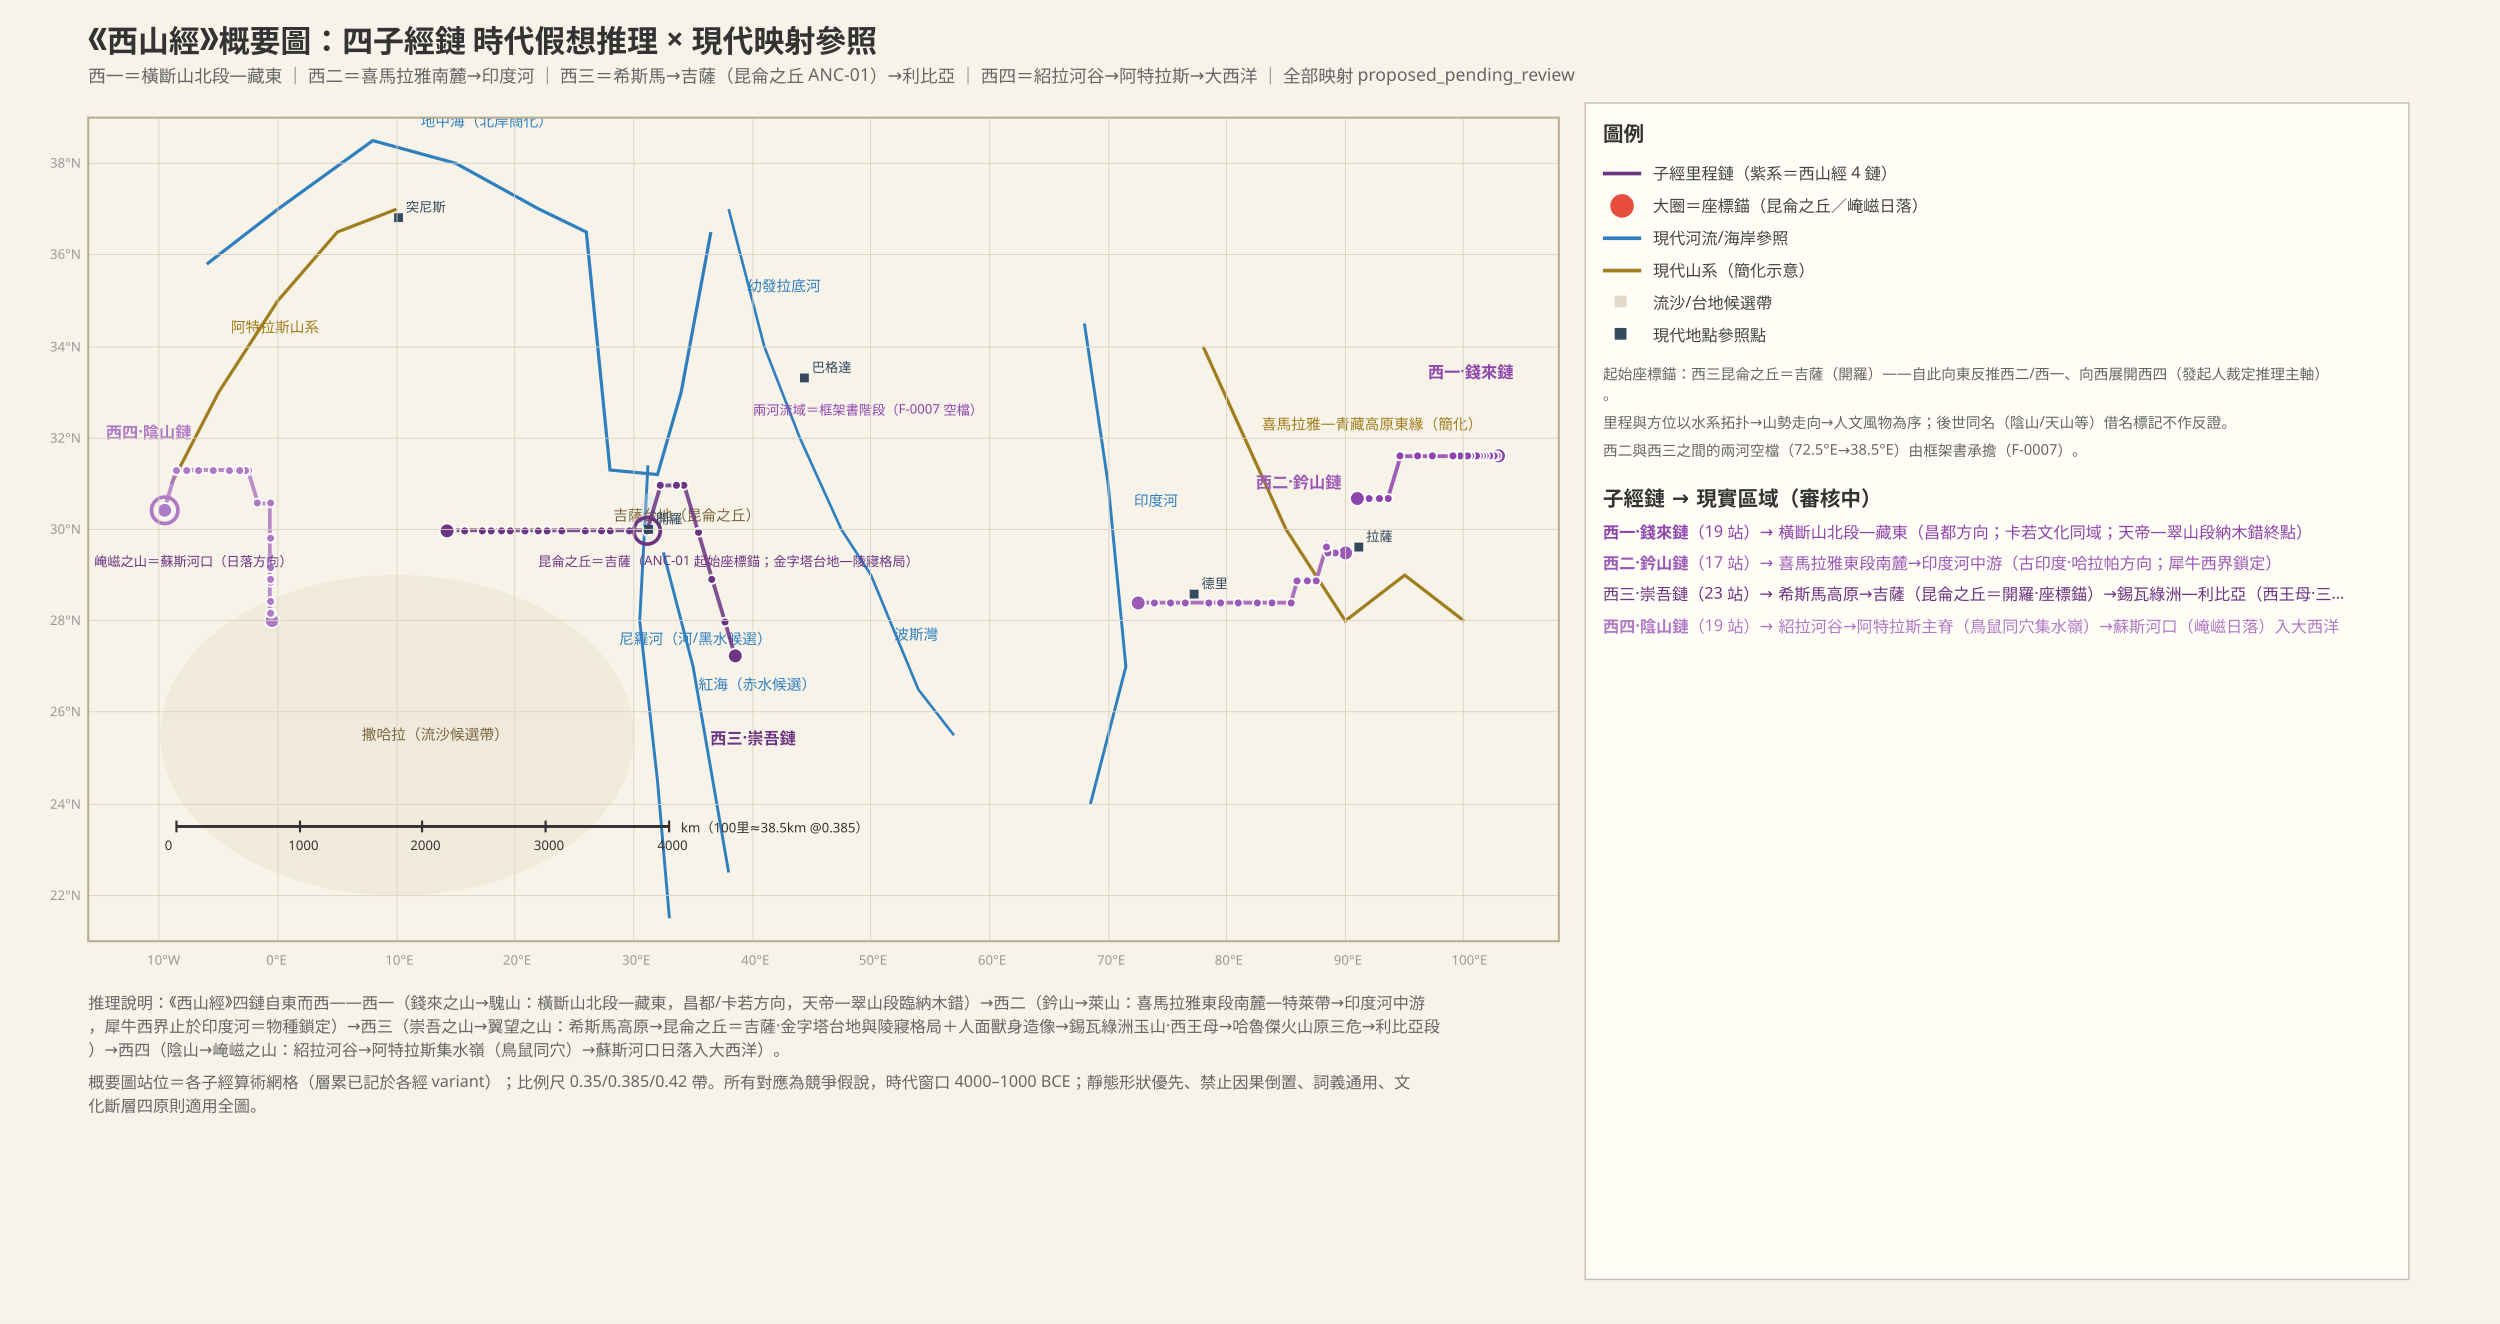
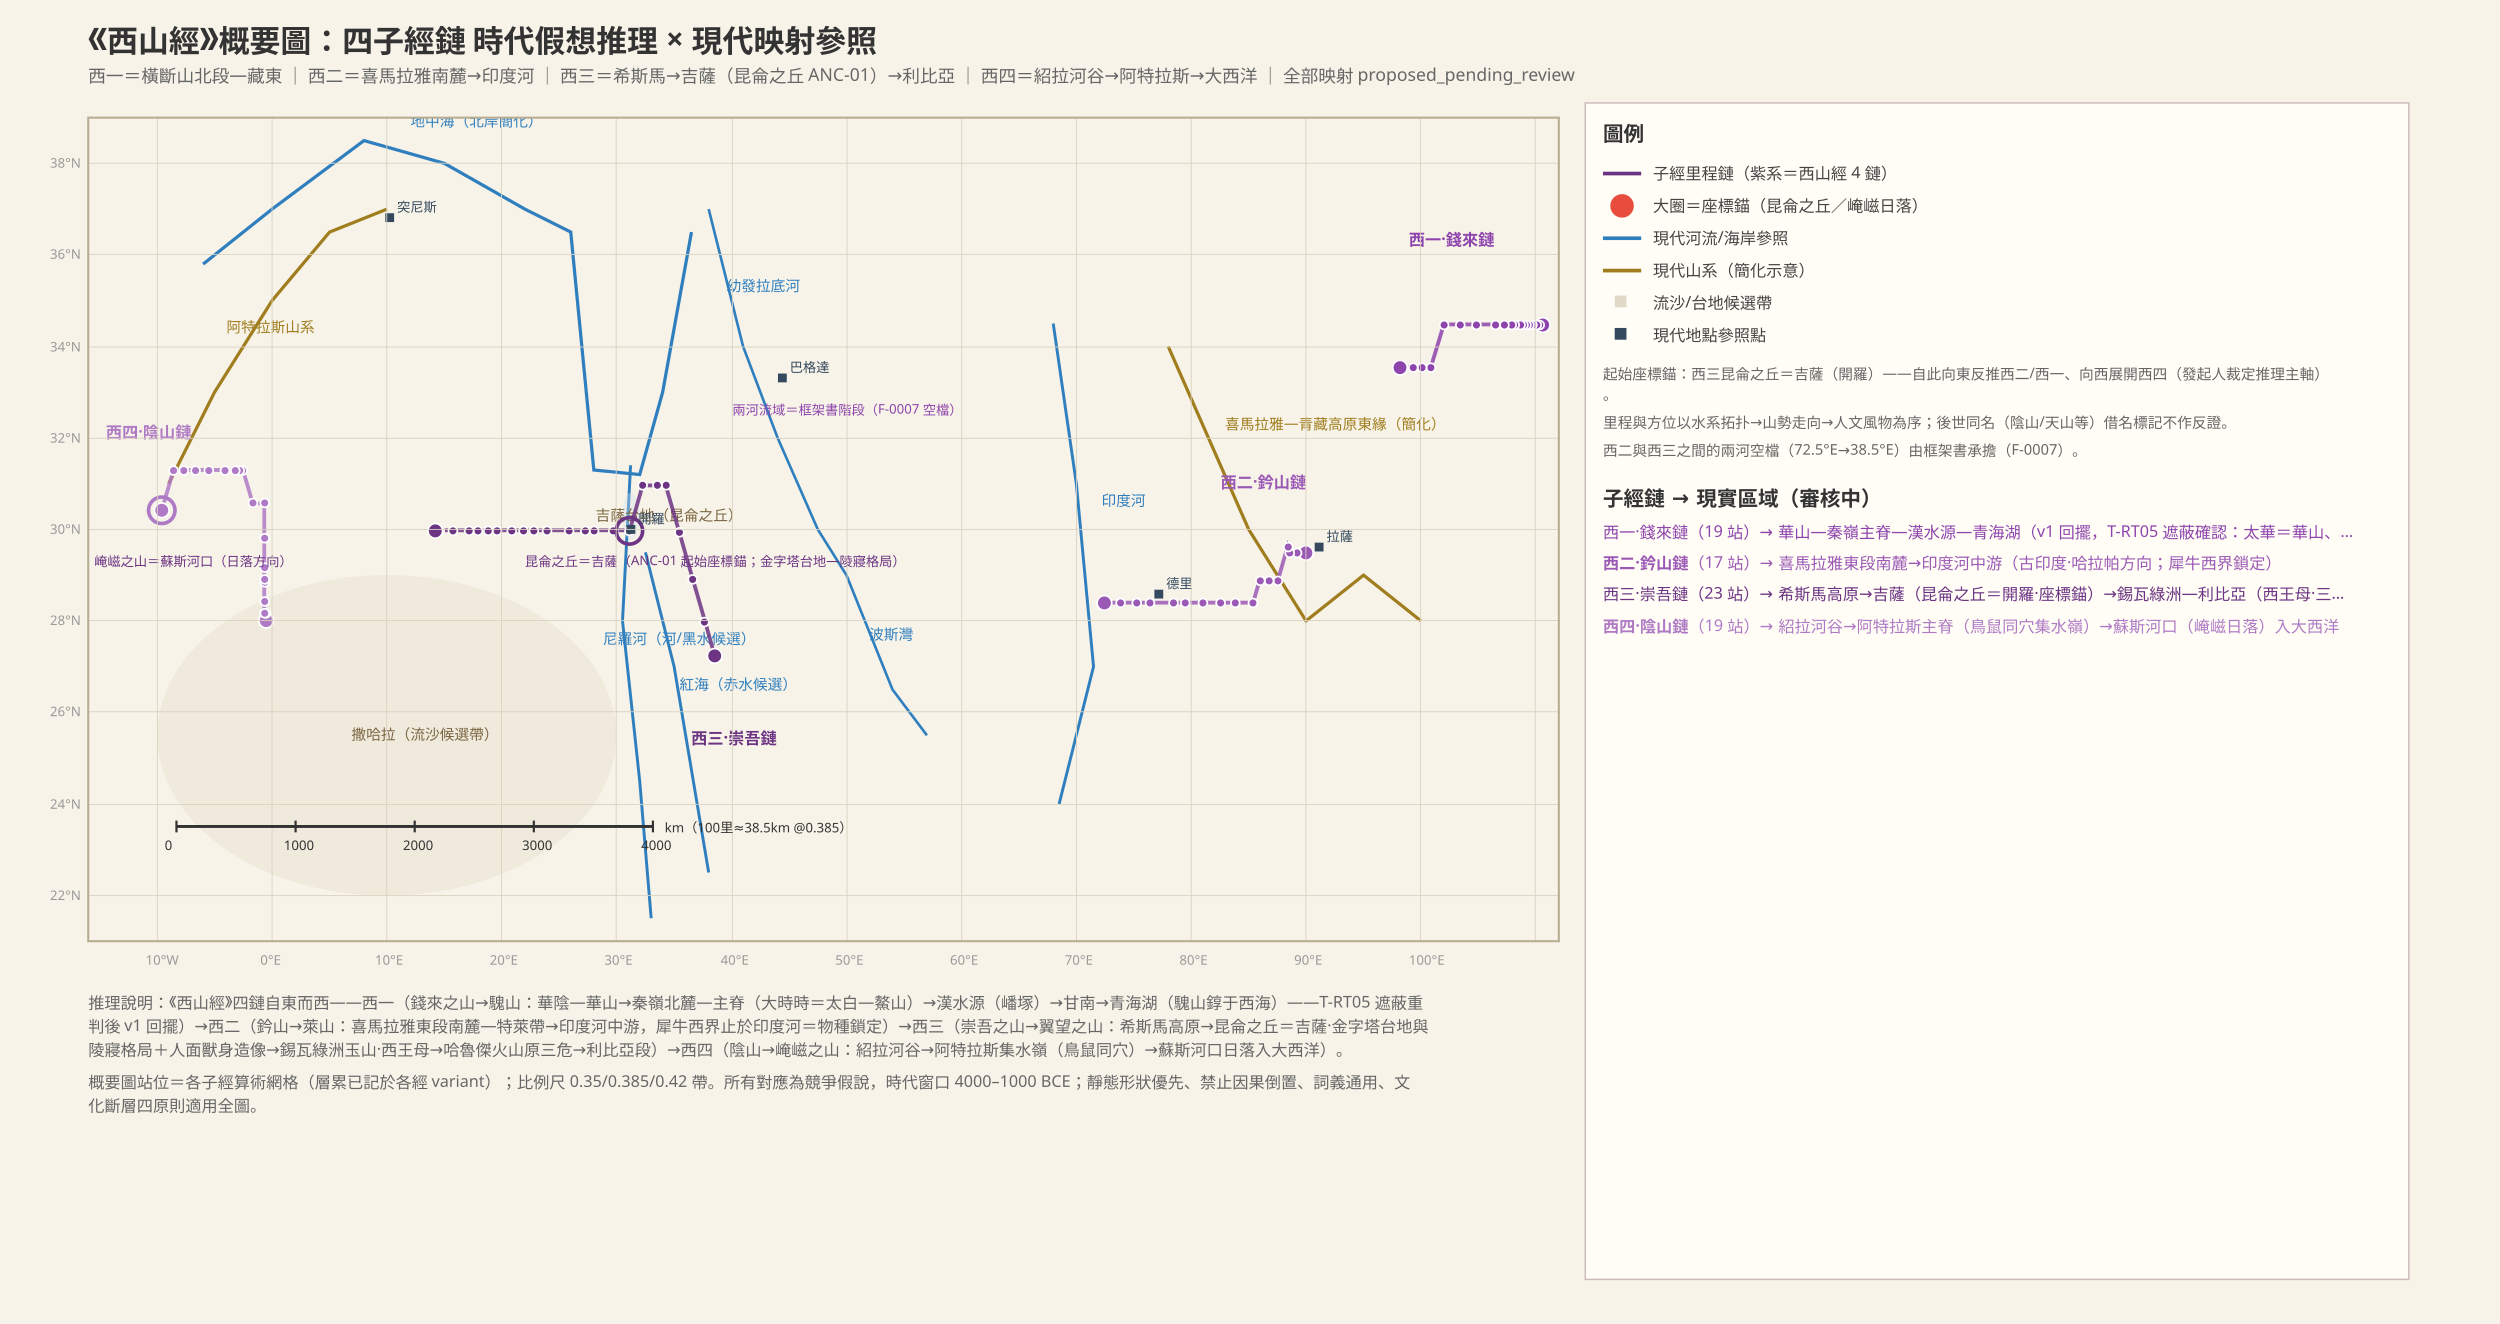
<svg xmlns="http://www.w3.org/2000/svg" width="1700" height="900" font-family="PingFang SC, Hiragino Sans GB, Microsoft YaHei, sans-serif">
  <rect width="1700" height="900" fill="#f7f3e8" />
  <clipPath id="mapclip">
    <rect x="60" y="80" width="1000" height="560" />
  </clipPath>
  <defs>
    <clipPath id="mapclip">
      <rect x="60" y="80" width="1000" height="560" />
    </clipPath>
    <pattern id="sand" width="8" height="8" patternUnits="userSpaceOnUse">
      <rect width="8" height="8" fill="#efe3c0" />
      <circle cx="2" cy="2" r="0.8" fill="#d6b96a" />
      <circle cx="6" cy="6" r="0.8" fill="#d6b96a" />
    </pattern>
  </defs>
  <text x="60" y="34" font-size="21" font-weight="bold" fill="#333">《西山經》概要圖：四子經鏈 時代假想推理 × 現代映射參照</text>
  <text x="60" y="56" font-size="12" fill="#666">西一＝橫斷山北段—藏東 ｜ 西二＝喜馬拉雅南麓→印度河 ｜ 西三＝希斯馬→吉薩（昆侖之丘 ANC-01）→利比亞 ｜ 西四＝紹拉河谷→阿特拉斯→大西洋 ｜ 全部映射 proposed_pending_review</text>
  <g clip-path="url(#mapclip)">
-     <polyline points="140.6,179.6 189.0,142.2 253.5,95.6 310.0,111.1 366.5,142.2 398.7,157.8 414.8,319.6 447.1,322.7 463.2,266.7 483.4,157.8" fill="none" stroke="#2f7fbf" stroke-width="2.2" />
-     <text x="286" y="86" font-size="10" fill="#2f7fbf">地中海（北岸簡化）</text>
-     <polyline points="451.1,375.6 471.3,453.3 495.5,593.3" fill="none" stroke="#2f7fbf" stroke-width="2" />
-     <text x="475" y="469" font-size="10" fill="#2f7fbf">紅海（赤水候選）</text>
-     <polyline points="440.6,316.4 435.0,422.2 447.1,531.1 455.2,624.4" fill="none" stroke="#2f7fbf" stroke-width="2" />
-     <text x="421" y="438" font-size="10" fill="#2f7fbf">尼羅河（河/黑水候選）</text>
-     <polyline points="495.5,142.2 519.7,235.6 543.9,297.8 572.1,360.0" fill="none" stroke="#2f7fbf" stroke-width="1.8" />
-     <text x="508" y="198" font-size="10" fill="#2f7fbf">幼發拉底河</text>
-     <polyline points="572.1,360.0 592.3,391.1 624.5,468.9 648.7,500.0" fill="none" stroke="#2f7fbf" stroke-width="1.8" />
-     <text x="608" y="435" font-size="10" fill="#2f7fbf">波斯灣</text>
-     <polyline points="737.4,220.0 753.5,328.9 765.6,453.3 741.5,546.7" fill="none" stroke="#2f7fbf" stroke-width="2" />
-     <text x="771" y="344" font-size="10" fill="#2f7fbf">印度河</text>
-     <polyline points="818.1,235.6 874.5,360.0 914.8,422.2 955.2,391.1 995.5,422.2" fill="none" stroke="#a07d1e" stroke-width="2.2" />
-     <text x="858" y="292" font-size="10" fill="#a07d1e">喜馬拉雅—青藏高原東緣（簡化）</text>
-     <polyline points="116.5,328.9 148.7,266.7 189.0,204.4 229.4,157.8 269.7,142.2" fill="none" stroke="#a07d1e" stroke-width="2.2" />
-     <text x="157" y="226" font-size="10" fill="#a07d1e">阿特拉斯山系</text>
-     <ellipse cx="270" cy="500" rx="161" ry="109" fill="#e2d9c8" opacity="0.35" />
-     <text x="246" y="503" font-size="10" fill="#7a6540">撒哈拉（流沙候選帶）</text>
-     <ellipse cx="441" cy="351" rx="6" ry="16" fill="#cfe0e8" opacity="0.35" />
-     <text x="417" y="354" font-size="10" fill="#7a6540">吉薩台地（昆侖之丘）</text>
-     <polyline points="1019.1,310.2 1017.6,310.2 1015.6,310.2 1013.1,310.2 1010.4,310.2 1008.5,310.2 1006.1,310.2 1004.4,310.2 1000.5,310.2 998.2,310.2 993.3,310.2 987.7,310.2 974.4,310.2 963.9,310.2 952.4,310.2 943.6,339.2 937.7,339.2 931.2,339.2 923.0,339.2" fill="none" stroke="#8e44ad" stroke-width="2.6" opacity="0.85" />
-     <circle cx="1019" cy="310" r="5" fill="#8e44ad" stroke="#fff" stroke-width="1.2" />
-     <circle cx="1018" cy="310" r="3" fill="#8e44ad" stroke="#fff" stroke-width="1.2" />
-     <circle cx="1016" cy="310" r="3" fill="#8e44ad" stroke="#fff" stroke-width="1.2" />
-     <circle cx="1013" cy="310" r="3" fill="#8e44ad" stroke="#fff" stroke-width="1.2" />
-     <circle cx="1010" cy="310" r="3" fill="#8e44ad" stroke="#fff" stroke-width="1.2" />
-     <circle cx="1008" cy="310" r="3" fill="#8e44ad" stroke="#fff" stroke-width="1.2" />
-     <circle cx="1006" cy="310" r="3" fill="#8e44ad" stroke="#fff" stroke-width="1.2" />
-     <circle cx="1004" cy="310" r="3" fill="#8e44ad" stroke="#fff" stroke-width="1.2" />
-     <circle cx="1000" cy="310" r="3" fill="#8e44ad" stroke="#fff" stroke-width="1.2" />
-     <circle cx="998" cy="310" r="3" fill="#8e44ad" stroke="#fff" stroke-width="1.2" />
-     <circle cx="993" cy="310" r="3" fill="#8e44ad" stroke="#fff" stroke-width="1.2" />
-     <circle cx="988" cy="310" r="3" fill="#8e44ad" stroke="#fff" stroke-width="1.2" />
-     <circle cx="974" cy="310" r="3" fill="#8e44ad" stroke="#fff" stroke-width="1.2" />
-     <circle cx="964" cy="310" r="3" fill="#8e44ad" stroke="#fff" stroke-width="1.2" />
-     <circle cx="952" cy="310" r="3" fill="#8e44ad" stroke="#fff" stroke-width="1.2" />
-     <circle cx="944" cy="339" r="3" fill="#8e44ad" stroke="#fff" stroke-width="1.2" />
-     <circle cx="938" cy="339" r="3" fill="#8e44ad" stroke="#fff" stroke-width="1.2" />
-     <circle cx="931" cy="339" r="3" fill="#8e44ad" stroke="#fff" stroke-width="1.2" />
-     <circle cx="923" cy="339" r="5" fill="#8e44ad" stroke="#fff" stroke-width="1.2" />
-     <text x="971" y="257" font-size="11" font-weight="bold" fill="#8e44ad">西一·錢來鏈</text>
-     <polyline points="914.8,375.6 908.5,375.6 903.0,375.6 901.9,371.8 895.1,394.5 888.6,394.5 882.3,394.5 877.7,409.8 864.8,409.8 855.2,409.8 842.4,409.8 829.6,409.8 821.6,409.8 805.6,409.8 796.0,409.8 784.8,409.8 773.5,409.8" fill="none" stroke="#9b59b6" stroke-width="2.6" opacity="0.85" />
-     <circle cx="915" cy="376" r="5" fill="#9b59b6" stroke="#fff" stroke-width="1.2" />
-     <circle cx="908" cy="376" r="3" fill="#9b59b6" stroke="#fff" stroke-width="1.2" />
-     <circle cx="903" cy="376" r="3" fill="#9b59b6" stroke="#fff" stroke-width="1.2" />
-     <circle cx="902" cy="372" r="3" fill="#9b59b6" stroke="#fff" stroke-width="1.2" />
-     <circle cx="895" cy="395" r="3" fill="#9b59b6" stroke="#fff" stroke-width="1.2" />
-     <circle cx="889" cy="395" r="3" fill="#9b59b6" stroke="#fff" stroke-width="1.2" />
-     <circle cx="882" cy="395" r="3" fill="#9b59b6" stroke="#fff" stroke-width="1.2" />
-     <circle cx="878" cy="410" r="3" fill="#9b59b6" stroke="#fff" stroke-width="1.2" />
-     <circle cx="865" cy="410" r="3" fill="#9b59b6" stroke="#fff" stroke-width="1.2" />
-     <circle cx="855" cy="410" r="3" fill="#9b59b6" stroke="#fff" stroke-width="1.2" />
-     <circle cx="842" cy="410" r="3" fill="#9b59b6" stroke="#fff" stroke-width="1.2" />
+     <polyline points="138.1,179.6 185.0,142.2 247.5,95.6 302.2,111.1 356.9,142.2 388.1,157.8 403.8,319.6 435.0,322.7 450.6,266.7 470.2,157.8" fill="none" stroke="#2f7fbf" stroke-width="2.2" />
+     <text x="279" y="86" font-size="10" fill="#2f7fbf">地中海（北岸簡化）</text>
+     <polyline points="438.9,375.6 458.4,453.3 481.9,593.3" fill="none" stroke="#2f7fbf" stroke-width="2" />
+     <text x="462" y="469" font-size="10" fill="#2f7fbf">紅海（赤水候選）</text>
+     <polyline points="428.8,316.4 423.3,422.2 435.0,531.1 442.8,624.4" fill="none" stroke="#2f7fbf" stroke-width="2" />
+     <text x="410" y="438" font-size="10" fill="#2f7fbf">尼羅河（河/黑水候選）</text>
+     <polyline points="481.9,142.2 505.3,235.6 528.8,297.8 556.1,360.0" fill="none" stroke="#2f7fbf" stroke-width="1.8" />
+     <text x="494" y="198" font-size="10" fill="#2f7fbf">幼發拉底河</text>
+     <polyline points="556.1,360.0 575.6,391.1 606.9,468.9 630.3,500.0" fill="none" stroke="#2f7fbf" stroke-width="1.8" />
+     <text x="591" y="435" font-size="10" fill="#2f7fbf">波斯灣</text>
+     <polyline points="716.2,220.0 731.9,328.9 743.6,453.3 720.2,546.7" fill="none" stroke="#2f7fbf" stroke-width="2" />
+     <text x="749" y="344" font-size="10" fill="#2f7fbf">印度河</text>
+     <polyline points="794.4,235.6 849.1,360.0 888.1,422.2 927.2,391.1 966.2,422.2" fill="none" stroke="#a07d1e" stroke-width="2.2" />
+     <text x="833" y="292" font-size="10" fill="#a07d1e">喜馬拉雅—青藏高原東緣（簡化）</text>
+     <polyline points="114.7,328.9 145.9,266.7 185.0,204.4 224.1,157.8 263.1,142.2" fill="none" stroke="#a07d1e" stroke-width="2.2" />
+     <text x="154" y="226" font-size="10" fill="#a07d1e">阿特拉斯山系</text>
+     <ellipse cx="263" cy="500" rx="156" ry="109" fill="#e2d9c8" opacity="0.35" />
+     <text x="239" y="503" font-size="10" fill="#7a6540">撒哈拉（流沙候選帶）</text>
+     <ellipse cx="429" cy="351" rx="6" ry="16" fill="#cfe0e8" opacity="0.35" />
+     <text x="405" y="354" font-size="10" fill="#7a6540">吉薩台地（昆侖之丘）</text>
+     <polyline points="1048.5,220.6 1047.0,220.6 1045.1,220.6 1042.4,220.6 1039.8,220.6 1037.9,220.6 1035.5,220.6 1033.8,220.6 1029.9,220.6 1027.7,220.6 1022.7,220.6 1017.1,220.6 1003.8,220.6 993.3,220.6 981.8,220.6 973.0,249.6 967.1,249.6 960.5,249.6 952.3,249.6" fill="none" stroke="#8e44ad" stroke-width="2.6" opacity="0.85" />
+     <circle cx="1049" cy="221" r="5" fill="#8e44ad" stroke="#fff" stroke-width="1.2" />
+     <circle cx="1047" cy="221" r="3" fill="#8e44ad" stroke="#fff" stroke-width="1.2" />
+     <circle cx="1045" cy="221" r="3" fill="#8e44ad" stroke="#fff" stroke-width="1.2" />
+     <circle cx="1042" cy="221" r="3" fill="#8e44ad" stroke="#fff" stroke-width="1.2" />
+     <circle cx="1040" cy="221" r="3" fill="#8e44ad" stroke="#fff" stroke-width="1.2" />
+     <circle cx="1038" cy="221" r="3" fill="#8e44ad" stroke="#fff" stroke-width="1.2" />
+     <circle cx="1036" cy="221" r="3" fill="#8e44ad" stroke="#fff" stroke-width="1.2" />
+     <circle cx="1034" cy="221" r="3" fill="#8e44ad" stroke="#fff" stroke-width="1.2" />
+     <circle cx="1030" cy="221" r="3" fill="#8e44ad" stroke="#fff" stroke-width="1.2" />
+     <circle cx="1028" cy="221" r="3" fill="#8e44ad" stroke="#fff" stroke-width="1.2" />
+     <circle cx="1023" cy="221" r="3" fill="#8e44ad" stroke="#fff" stroke-width="1.2" />
+     <circle cx="1017" cy="221" r="3" fill="#8e44ad" stroke="#fff" stroke-width="1.2" />
+     <circle cx="1004" cy="221" r="3" fill="#8e44ad" stroke="#fff" stroke-width="1.2" />
+     <circle cx="993" cy="221" r="3" fill="#8e44ad" stroke="#fff" stroke-width="1.2" />
+     <circle cx="982" cy="221" r="3" fill="#8e44ad" stroke="#fff" stroke-width="1.2" />
+     <circle cx="973" cy="250" r="3" fill="#8e44ad" stroke="#fff" stroke-width="1.2" />
+     <circle cx="967" cy="250" r="3" fill="#8e44ad" stroke="#fff" stroke-width="1.2" />
+     <circle cx="961" cy="250" r="3" fill="#8e44ad" stroke="#fff" stroke-width="1.2" />
+     <circle cx="952" cy="250" r="5" fill="#8e44ad" stroke="#fff" stroke-width="1.2" />
+     <text x="958" y="167" font-size="11" font-weight="bold" fill="#8e44ad">西一·錢來鏈</text>
+     <polyline points="888.1,375.6 882.0,375.6 876.6,375.6 875.5,371.8 869.0,394.5 862.7,394.5 856.6,394.5 852.1,409.8 839.7,409.8 830.4,409.8 818.0,409.8 805.5,409.8 797.8,409.8 782.3,409.8 773.0,409.8 762.1,409.8 751.2,409.8" fill="none" stroke="#9b59b6" stroke-width="2.6" opacity="0.85" />
+     <circle cx="888" cy="376" r="5" fill="#9b59b6" stroke="#fff" stroke-width="1.2" />
+     <circle cx="882" cy="376" r="3" fill="#9b59b6" stroke="#fff" stroke-width="1.2" />
+     <circle cx="877" cy="376" r="3" fill="#9b59b6" stroke="#fff" stroke-width="1.2" />
+     <circle cx="876" cy="372" r="3" fill="#9b59b6" stroke="#fff" stroke-width="1.2" />
+     <circle cx="869" cy="395" r="3" fill="#9b59b6" stroke="#fff" stroke-width="1.2" />
+     <circle cx="863" cy="395" r="3" fill="#9b59b6" stroke="#fff" stroke-width="1.2" />
+     <circle cx="857" cy="395" r="3" fill="#9b59b6" stroke="#fff" stroke-width="1.2" />
+     <circle cx="852" cy="410" r="3" fill="#9b59b6" stroke="#fff" stroke-width="1.2" />
+     <circle cx="840" cy="410" r="3" fill="#9b59b6" stroke="#fff" stroke-width="1.2" />
    <circle cx="830" cy="410" r="3" fill="#9b59b6" stroke="#fff" stroke-width="1.2" />
-     <circle cx="822" cy="410" r="3" fill="#9b59b6" stroke="#fff" stroke-width="1.2" />
+     <circle cx="818" cy="410" r="3" fill="#9b59b6" stroke="#fff" stroke-width="1.2" />
    <circle cx="806" cy="410" r="3" fill="#9b59b6" stroke="#fff" stroke-width="1.2" />
-     <circle cx="796" cy="410" r="3" fill="#9b59b6" stroke="#fff" stroke-width="1.2" />
-     <circle cx="785" cy="410" r="3" fill="#9b59b6" stroke="#fff" stroke-width="1.2" />
-     <circle cx="774" cy="410" r="5" fill="#9b59b6" stroke="#fff" stroke-width="1.2" />
-     <text x="854" y="332" font-size="11" font-weight="bold" fill="#9b59b6">西二·鈐山鏈</text>
-     <polyline points="499.7,445.6 492.9,422.5 484.4,394.2 474.9,362.2 465.3,330.1 459.5,330.1 449.2,330.1 440.1,360.6 428.2,360.6 415.3,360.6 408.9,360.6 397.6,360.6 382.2,360.6 372.5,360.6 366.0,360.6 357.0,360.6 347.3,360.6 340.9,360.6 333.9,360.6 327.7,360.6 316.5,360.6 307.1,360.6 303.9,360.6" fill="none" stroke="#6c3483" stroke-width="2.6" opacity="0.85" />
-     <circle cx="500" cy="446" r="5" fill="#6c3483" stroke="#fff" stroke-width="1.2" />
-     <circle cx="493" cy="423" r="3" fill="#6c3483" stroke="#fff" stroke-width="1.2" />
-     <circle cx="484" cy="394" r="3" fill="#6c3483" stroke="#fff" stroke-width="1.2" />
-     <circle cx="475" cy="362" r="3" fill="#6c3483" stroke="#fff" stroke-width="1.2" />
-     <circle cx="465" cy="330" r="3" fill="#6c3483" stroke="#fff" stroke-width="1.2" />
-     <circle cx="460" cy="330" r="3" fill="#6c3483" stroke="#fff" stroke-width="1.2" />
-     <circle cx="449" cy="330" r="3" fill="#6c3483" stroke="#fff" stroke-width="1.2" />
-     <circle cx="440" cy="361" r="3" fill="#6c3483" stroke="#fff" stroke-width="1.2" />
+     <circle cx="798" cy="410" r="3" fill="#9b59b6" stroke="#fff" stroke-width="1.2" />
+     <circle cx="782" cy="410" r="3" fill="#9b59b6" stroke="#fff" stroke-width="1.2" />
+     <circle cx="773" cy="410" r="3" fill="#9b59b6" stroke="#fff" stroke-width="1.2" />
+     <circle cx="762" cy="410" r="3" fill="#9b59b6" stroke="#fff" stroke-width="1.2" />
+     <circle cx="751" cy="410" r="5" fill="#9b59b6" stroke="#fff" stroke-width="1.2" />
+     <text x="830" y="332" font-size="11" font-weight="bold" fill="#9b59b6">西二·鈐山鏈</text>
+     <polyline points="485.9,445.6 479.4,422.5 471.2,394.2 462.0,362.2 452.7,330.1 447.0,330.1 437.0,330.1 428.2,360.6 416.7,360.6 404.2,360.6 398.0,360.6 387.0,360.6 372.1,360.6 362.7,360.6 356.5,360.6 347.7,360.6 338.4,360.6 332.1,360.6 325.3,360.6 319.4,360.6 308.4,360.6 299.4,360.6 296.2,360.6" fill="none" stroke="#6c3483" stroke-width="2.6" opacity="0.85" />
+     <circle cx="486" cy="446" r="5" fill="#6c3483" stroke="#fff" stroke-width="1.2" />
+     <circle cx="479" cy="423" r="3" fill="#6c3483" stroke="#fff" stroke-width="1.2" />
+     <circle cx="471" cy="394" r="3" fill="#6c3483" stroke="#fff" stroke-width="1.2" />
+     <circle cx="462" cy="362" r="3" fill="#6c3483" stroke="#fff" stroke-width="1.2" />
+     <circle cx="453" cy="330" r="3" fill="#6c3483" stroke="#fff" stroke-width="1.2" />
+     <circle cx="447" cy="330" r="3" fill="#6c3483" stroke="#fff" stroke-width="1.2" />
+     <circle cx="437" cy="330" r="3" fill="#6c3483" stroke="#fff" stroke-width="1.2" />
    <circle cx="428" cy="361" r="3" fill="#6c3483" stroke="#fff" stroke-width="1.2" />
-     <circle cx="415" cy="361" r="3" fill="#6c3483" stroke="#fff" stroke-width="1.2" />
-     <circle cx="409" cy="361" r="3" fill="#6c3483" stroke="#fff" stroke-width="1.2" />
+     <circle cx="417" cy="361" r="3" fill="#6c3483" stroke="#fff" stroke-width="1.2" />
+     <circle cx="404" cy="361" r="3" fill="#6c3483" stroke="#fff" stroke-width="1.2" />
    <circle cx="398" cy="361" r="3" fill="#6c3483" stroke="#fff" stroke-width="1.2" />
-     <circle cx="382" cy="361" r="3" fill="#6c3483" stroke="#fff" stroke-width="1.2" />
+     <circle cx="387" cy="361" r="3" fill="#6c3483" stroke="#fff" stroke-width="1.2" />
    <circle cx="372" cy="361" r="3" fill="#6c3483" stroke="#fff" stroke-width="1.2" />
-     <circle cx="366" cy="361" r="3" fill="#6c3483" stroke="#fff" stroke-width="1.2" />
-     <circle cx="357" cy="361" r="3" fill="#6c3483" stroke="#fff" stroke-width="1.2" />
-     <circle cx="347" cy="361" r="3" fill="#6c3483" stroke="#fff" stroke-width="1.2" />
-     <circle cx="341" cy="361" r="3" fill="#6c3483" stroke="#fff" stroke-width="1.2" />
-     <circle cx="334" cy="361" r="3" fill="#6c3483" stroke="#fff" stroke-width="1.2" />
-     <circle cx="328" cy="361" r="3" fill="#6c3483" stroke="#fff" stroke-width="1.2" />
-     <circle cx="316" cy="361" r="3" fill="#6c3483" stroke="#fff" stroke-width="1.2" />
-     <circle cx="307" cy="361" r="3" fill="#6c3483" stroke="#fff" stroke-width="1.2" />
-     <circle cx="304" cy="361" r="5" fill="#6c3483" stroke="#fff" stroke-width="1.2" />
-     <circle cx="440" cy="361" r="9" fill="none" stroke="#6c3483" stroke-width="2.5" />
-     <text x="483" y="506" font-size="11" font-weight="bold" fill="#6c3483">西三·崇吾鏈</text>
-     <polyline points="185.2,422.2 185.2,416.9 183.5,416.9 183.5,409.5 183.5,396.4 183.5,394.2 183.5,385.5 183.5,366.2 183.5,342.3 175.5,342.3 168.5,319.6 166.8,319.6 162.9,319.6 156.5,319.6 145.1,319.6 135.4,319.6 127.0,319.6 119.8,319.6 111.6,346.9" fill="none" stroke="#af7ac5" stroke-width="2.6" opacity="0.85" />
-     <circle cx="185" cy="422" r="5" fill="#af7ac5" stroke="#fff" stroke-width="1.2" />
-     <circle cx="185" cy="417" r="3" fill="#af7ac5" stroke="#fff" stroke-width="1.2" />
-     <circle cx="184" cy="417" r="3" fill="#af7ac5" stroke="#fff" stroke-width="1.2" />
-     <circle cx="184" cy="409" r="3" fill="#af7ac5" stroke="#fff" stroke-width="1.2" />
-     <circle cx="184" cy="396" r="3" fill="#af7ac5" stroke="#fff" stroke-width="1.2" />
-     <circle cx="184" cy="394" r="3" fill="#af7ac5" stroke="#fff" stroke-width="1.2" />
-     <circle cx="184" cy="386" r="3" fill="#af7ac5" stroke="#fff" stroke-width="1.2" />
-     <circle cx="184" cy="366" r="3" fill="#af7ac5" stroke="#fff" stroke-width="1.2" />
-     <circle cx="184" cy="342" r="3" fill="#af7ac5" stroke="#fff" stroke-width="1.2" />
-     <circle cx="175" cy="342" r="3" fill="#af7ac5" stroke="#fff" stroke-width="1.2" />
-     <circle cx="169" cy="320" r="3" fill="#af7ac5" stroke="#fff" stroke-width="1.2" />
-     <circle cx="167" cy="320" r="3" fill="#af7ac5" stroke="#fff" stroke-width="1.2" />
+     <circle cx="363" cy="361" r="3" fill="#6c3483" stroke="#fff" stroke-width="1.2" />
+     <circle cx="356" cy="361" r="3" fill="#6c3483" stroke="#fff" stroke-width="1.2" />
+     <circle cx="348" cy="361" r="3" fill="#6c3483" stroke="#fff" stroke-width="1.2" />
+     <circle cx="338" cy="361" r="3" fill="#6c3483" stroke="#fff" stroke-width="1.2" />
+     <circle cx="332" cy="361" r="3" fill="#6c3483" stroke="#fff" stroke-width="1.2" />
+     <circle cx="325" cy="361" r="3" fill="#6c3483" stroke="#fff" stroke-width="1.2" />
+     <circle cx="319" cy="361" r="3" fill="#6c3483" stroke="#fff" stroke-width="1.2" />
+     <circle cx="308" cy="361" r="3" fill="#6c3483" stroke="#fff" stroke-width="1.2" />
+     <circle cx="299" cy="361" r="3" fill="#6c3483" stroke="#fff" stroke-width="1.2" />
+     <circle cx="296" cy="361" r="5" fill="#6c3483" stroke="#fff" stroke-width="1.2" />
+     <circle cx="428" cy="361" r="9" fill="none" stroke="#6c3483" stroke-width="2.5" />
+     <text x="470" y="506" font-size="11" font-weight="bold" fill="#6c3483">西三·崇吾鏈</text>
+     <polyline points="181.2,422.2 181.2,416.9 179.7,416.9 179.7,409.5 179.7,396.4 179.7,394.2 179.7,385.5 179.7,366.2 179.7,342.3 171.9,342.3 165.2,319.6 163.4,319.6 159.7,319.6 153.4,319.6 142.4,319.6 133.0,319.6 124.9,319.6 118.0,319.6 110.0,346.9" fill="none" stroke="#af7ac5" stroke-width="2.6" opacity="0.85" />
+     <circle cx="181" cy="422" r="5" fill="#af7ac5" stroke="#fff" stroke-width="1.2" />
+     <circle cx="181" cy="417" r="3" fill="#af7ac5" stroke="#fff" stroke-width="1.2" />
+     <circle cx="180" cy="417" r="3" fill="#af7ac5" stroke="#fff" stroke-width="1.2" />
+     <circle cx="180" cy="409" r="3" fill="#af7ac5" stroke="#fff" stroke-width="1.2" />
+     <circle cx="180" cy="396" r="3" fill="#af7ac5" stroke="#fff" stroke-width="1.2" />
+     <circle cx="180" cy="394" r="3" fill="#af7ac5" stroke="#fff" stroke-width="1.2" />
+     <circle cx="180" cy="386" r="3" fill="#af7ac5" stroke="#fff" stroke-width="1.2" />
+     <circle cx="180" cy="366" r="3" fill="#af7ac5" stroke="#fff" stroke-width="1.2" />
+     <circle cx="180" cy="342" r="3" fill="#af7ac5" stroke="#fff" stroke-width="1.2" />
+     <circle cx="172" cy="342" r="3" fill="#af7ac5" stroke="#fff" stroke-width="1.2" />
+     <circle cx="165" cy="320" r="3" fill="#af7ac5" stroke="#fff" stroke-width="1.2" />
    <circle cx="163" cy="320" r="3" fill="#af7ac5" stroke="#fff" stroke-width="1.2" />
-     <circle cx="156" cy="320" r="3" fill="#af7ac5" stroke="#fff" stroke-width="1.2" />
-     <circle cx="145" cy="320" r="3" fill="#af7ac5" stroke="#fff" stroke-width="1.2" />
-     <circle cx="135" cy="320" r="3" fill="#af7ac5" stroke="#fff" stroke-width="1.2" />
-     <circle cx="127" cy="320" r="3" fill="#af7ac5" stroke="#fff" stroke-width="1.2" />
-     <circle cx="120" cy="320" r="3" fill="#af7ac5" stroke="#fff" stroke-width="1.2" />
-     <circle cx="112" cy="347" r="5" fill="#af7ac5" stroke="#fff" stroke-width="1.2" />
-     <circle cx="112" cy="347" r="9" fill="none" stroke="#af7ac5" stroke-width="2.5" />
+     <circle cx="160" cy="320" r="3" fill="#af7ac5" stroke="#fff" stroke-width="1.2" />
+     <circle cx="153" cy="320" r="3" fill="#af7ac5" stroke="#fff" stroke-width="1.2" />
+     <circle cx="142" cy="320" r="3" fill="#af7ac5" stroke="#fff" stroke-width="1.2" />
+     <circle cx="133" cy="320" r="3" fill="#af7ac5" stroke="#fff" stroke-width="1.2" />
+     <circle cx="125" cy="320" r="3" fill="#af7ac5" stroke="#fff" stroke-width="1.2" />
+     <circle cx="118" cy="320" r="3" fill="#af7ac5" stroke="#fff" stroke-width="1.2" />
+     <circle cx="110" cy="347" r="5" fill="#af7ac5" stroke="#fff" stroke-width="1.2" />
+     <circle cx="110" cy="347" r="9" fill="none" stroke="#af7ac5" stroke-width="2.5" />
    <text x="72" y="298" font-size="11" font-weight="bold" fill="#af7ac5">西四·陰山鏈</text>
-     <text x="366" y="385" font-size="9" fill="#6c3483">昆侖之丘＝吉薩（ANC-01 起始座標錨；金字塔台地—陵寢格局）</text>
-     <text x="512" y="282" font-size="9" fill="#8e44ad">兩河流域＝框架書階段（F-0007 空檔）</text>
+     <text x="357" y="385" font-size="9" fill="#6c3483">昆侖之丘＝吉薩（ANC-01 起始座標錨；金字塔台地—陵寢格局）</text>
+     <text x="498" y="282" font-size="9" fill="#8e44ad">兩河流域＝框架書階段（F-0007 空檔）</text>
    <text x="64" y="385" font-size="9" fill="#6c3483">崦嵫之山＝蘇斯河口（日落方向）</text>
-     <rect x="438" y="357" width="6" height="6" fill="#34495e" />
-     <text x="446" y="356" font-size="9" fill="#34495e">開羅</text>
-     <rect x="544" y="254" width="6" height="6" fill="#34495e" />
-     <text x="552" y="253" font-size="9" fill="#34495e">巴格達</text>
-     <rect x="809" y="401" width="6" height="6" fill="#34495e" />
-     <text x="817" y="400" font-size="9" fill="#34495e">德里</text>
-     <rect x="921" y="369" width="6" height="6" fill="#34495e" />
-     <text x="929" y="368" font-size="9" fill="#34495e">拉薩</text>
-     <rect x="268" y="145" width="6" height="6" fill="#34495e" />
-     <text x="276" y="144" font-size="9" fill="#34495e">突尼斯</text>
+     <rect x="426" y="357" width="6" height="6" fill="#34495e" />
+     <text x="434" y="356" font-size="9" fill="#34495e">開羅</text>
+     <rect x="529" y="254" width="6" height="6" fill="#34495e" />
+     <text x="537" y="253" font-size="9" fill="#34495e">巴格達</text>
+     <rect x="785" y="401" width="6" height="6" fill="#34495e" />
+     <text x="793" y="400" font-size="9" fill="#34495e">德里</text>
+     <rect x="894" y="369" width="6" height="6" fill="#34495e" />
+     <text x="902" y="368" font-size="9" fill="#34495e">拉薩</text>
+     <rect x="262" y="145" width="6" height="6" fill="#34495e" />
+     <text x="270" y="144" font-size="9" fill="#34495e">突尼斯</text>
  </g>
-   <line x1="108" y1="640" x2="108" y2="80" stroke="#d9d2c0" stroke-width="0.6" />
-   <text x="100" y="656" font-size="9" fill="#999">10°W</text>
-   <line x1="189" y1="640" x2="189" y2="80" stroke="#d9d2c0" stroke-width="0.6" />
-   <text x="181" y="656" font-size="9" fill="#999">0°E</text>
-   <line x1="270" y1="640" x2="270" y2="80" stroke="#d9d2c0" stroke-width="0.6" />
-   <text x="262" y="656" font-size="9" fill="#999">10°E</text>
-   <line x1="350" y1="640" x2="350" y2="80" stroke="#d9d2c0" stroke-width="0.6" />
-   <text x="342" y="656" font-size="9" fill="#999">20°E</text>
-   <line x1="431" y1="640" x2="431" y2="80" stroke="#d9d2c0" stroke-width="0.6" />
-   <text x="423" y="656" font-size="9" fill="#999">30°E</text>
-   <line x1="512" y1="640" x2="512" y2="80" stroke="#d9d2c0" stroke-width="0.6" />
-   <text x="504" y="656" font-size="9" fill="#999">40°E</text>
-   <line x1="592" y1="640" x2="592" y2="80" stroke="#d9d2c0" stroke-width="0.6" />
-   <text x="584" y="656" font-size="9" fill="#999">50°E</text>
-   <line x1="673" y1="640" x2="673" y2="80" stroke="#d9d2c0" stroke-width="0.6" />
-   <text x="665" y="656" font-size="9" fill="#999">60°E</text>
-   <line x1="754" y1="640" x2="754" y2="80" stroke="#d9d2c0" stroke-width="0.6" />
-   <text x="746" y="656" font-size="9" fill="#999">70°E</text>
-   <line x1="834" y1="640" x2="834" y2="80" stroke="#d9d2c0" stroke-width="0.6" />
-   <text x="826" y="656" font-size="9" fill="#999">80°E</text>
-   <line x1="915" y1="640" x2="915" y2="80" stroke="#d9d2c0" stroke-width="0.6" />
-   <text x="907" y="656" font-size="9" fill="#999">90°E</text>
-   <line x1="995" y1="640" x2="995" y2="80" stroke="#d9d2c0" stroke-width="0.6" />
-   <text x="987" y="656" font-size="9" fill="#999">100°E</text>
+   <line x1="107" y1="640" x2="107" y2="80" stroke="#d9d2c0" stroke-width="0.6" />
+   <text x="99" y="656" font-size="9" fill="#999">10°W</text>
+   <line x1="185" y1="640" x2="185" y2="80" stroke="#d9d2c0" stroke-width="0.6" />
+   <text x="177" y="656" font-size="9" fill="#999">0°E</text>
+   <line x1="263" y1="640" x2="263" y2="80" stroke="#d9d2c0" stroke-width="0.6" />
+   <text x="255" y="656" font-size="9" fill="#999">10°E</text>
+   <line x1="341" y1="640" x2="341" y2="80" stroke="#d9d2c0" stroke-width="0.6" />
+   <text x="333" y="656" font-size="9" fill="#999">20°E</text>
+   <line x1="419" y1="640" x2="419" y2="80" stroke="#d9d2c0" stroke-width="0.6" />
+   <text x="411" y="656" font-size="9" fill="#999">30°E</text>
+   <line x1="498" y1="640" x2="498" y2="80" stroke="#d9d2c0" stroke-width="0.6" />
+   <text x="490" y="656" font-size="9" fill="#999">40°E</text>
+   <line x1="576" y1="640" x2="576" y2="80" stroke="#d9d2c0" stroke-width="0.6" />
+   <text x="568" y="656" font-size="9" fill="#999">50°E</text>
+   <line x1="654" y1="640" x2="654" y2="80" stroke="#d9d2c0" stroke-width="0.6" />
+   <text x="646" y="656" font-size="9" fill="#999">60°E</text>
+   <line x1="732" y1="640" x2="732" y2="80" stroke="#d9d2c0" stroke-width="0.6" />
+   <text x="724" y="656" font-size="9" fill="#999">70°E</text>
+   <line x1="810" y1="640" x2="810" y2="80" stroke="#d9d2c0" stroke-width="0.6" />
+   <text x="802" y="656" font-size="9" fill="#999">80°E</text>
+   <line x1="888" y1="640" x2="888" y2="80" stroke="#d9d2c0" stroke-width="0.6" />
+   <text x="880" y="656" font-size="9" fill="#999">90°E</text>
+   <line x1="966" y1="640" x2="966" y2="80" stroke="#d9d2c0" stroke-width="0.6" />
+   <text x="958" y="656" font-size="9" fill="#999">100°E</text>
+   <line x1="1044" y1="640" x2="1044" y2="80" stroke="#d9d2c0" stroke-width="0.6" />
  <line x1="60" y1="609" x2="1060" y2="609" stroke="#d9d2c0" stroke-width="0.6" />
  <text x="34" y="612" font-size="9" fill="#999">22°N</text>
  <line x1="60" y1="547" x2="1060" y2="547" stroke="#d9d2c0" stroke-width="0.6" />
  <text x="34" y="550" font-size="9" fill="#999">24°N</text>
  <line x1="60" y1="484" x2="1060" y2="484" stroke="#d9d2c0" stroke-width="0.6" />
  <text x="34" y="487" font-size="9" fill="#999">26°N</text>
  <line x1="60" y1="422" x2="1060" y2="422" stroke="#d9d2c0" stroke-width="0.6" />
  <text x="34" y="425" font-size="9" fill="#999">28°N</text>
  <line x1="60" y1="360" x2="1060" y2="360" stroke="#d9d2c0" stroke-width="0.6" />
  <text x="34" y="363" font-size="9" fill="#999">30°N</text>
  <line x1="60" y1="298" x2="1060" y2="298" stroke="#d9d2c0" stroke-width="0.6" />
  <text x="34" y="301" font-size="9" fill="#999">32°N</text>
  <line x1="60" y1="236" x2="1060" y2="236" stroke="#d9d2c0" stroke-width="0.6" />
  <text x="34" y="239" font-size="9" fill="#999">34°N</text>
  <line x1="60" y1="173" x2="1060" y2="173" stroke="#d9d2c0" stroke-width="0.6" />
  <text x="34" y="176" font-size="9" fill="#999">36°N</text>
  <line x1="60" y1="111" x2="1060" y2="111" stroke="#d9d2c0" stroke-width="0.6" />
  <text x="34" y="114" font-size="9" fill="#999">38°N</text>
  <rect x="60" y="80" width="1000" height="560" fill="none" stroke="#b8ad92" stroke-width="1.4" />
-   <line x1="120" y1="562" x2="455" y2="562" stroke="#333" stroke-width="2" />
+   <line x1="120" y1="562" x2="444" y2="562" stroke="#333" stroke-width="2" />
  <line x1="120" y1="558" x2="120" y2="566" stroke="#333" stroke-width="1.5" />
  <text x="112" y="578" font-size="9" fill="#333">0</text>
-   <line x1="204" y1="558" x2="204" y2="566" stroke="#333" stroke-width="1.5" />
-   <text x="196" y="578" font-size="9" fill="#333">1000</text>
-   <line x1="287" y1="558" x2="287" y2="566" stroke="#333" stroke-width="1.5" />
-   <text x="279" y="578" font-size="9" fill="#333">2000</text>
-   <line x1="371" y1="558" x2="371" y2="566" stroke="#333" stroke-width="1.5" />
-   <text x="363" y="578" font-size="9" fill="#333">3000</text>
-   <line x1="455" y1="558" x2="455" y2="566" stroke="#333" stroke-width="1.5" />
-   <text x="447" y="578" font-size="9" fill="#333">4000</text>
-   <text x="463" y="566" font-size="9" fill="#333">km（100里≈38.5km @0.385）</text>
+   <line x1="201" y1="558" x2="201" y2="566" stroke="#333" stroke-width="1.5" />
+   <text x="193" y="578" font-size="9" fill="#333">1000</text>
+   <line x1="282" y1="558" x2="282" y2="566" stroke="#333" stroke-width="1.5" />
+   <text x="274" y="578" font-size="9" fill="#333">2000</text>
+   <line x1="363" y1="558" x2="363" y2="566" stroke="#333" stroke-width="1.5" />
+   <text x="355" y="578" font-size="9" fill="#333">3000</text>
+   <line x1="444" y1="558" x2="444" y2="566" stroke="#333" stroke-width="1.5" />
+   <text x="436" y="578" font-size="9" fill="#333">4000</text>
+   <text x="452" y="566" font-size="9" fill="#333">km（100里≈38.5km @0.385）</text>
  <rect x="1078" y="70" width="560" height="800" fill="#fffdf5" stroke="#cbb" />
  <text x="1090" y="96" font-size="14" font-weight="bold" fill="#333">圖例</text>
  <line x1="1090" y1="118" x2="1116" y2="118" stroke="#6c3483" stroke-width="2.5" />
  <text x="1124" y="122" font-size="11" fill="#444">子經里程鏈（紫系＝西山經 4 鏈）</text>
  <circle cx="1103" cy="140" r="8" fill="#e74c3c" />
  <text x="1124" y="144" font-size="11" fill="#444">大圈＝座標錨（昆侖之丘／崦嵫日落）</text>
  <line x1="1090" y1="162" x2="1116" y2="162" stroke="#2f7fbf" stroke-width="2.5" />
  <text x="1124" y="166" font-size="11" fill="#444">現代河流/海岸參照</text>
  <line x1="1090" y1="184" x2="1116" y2="184" stroke="#a07d1e" stroke-width="2.5" />
  <text x="1124" y="188" font-size="11" fill="#444">現代山系（簡化示意）</text>
  <rect x="1098" y="201" width="8" height="8" fill="#e2d9c8" />
  <text x="1124" y="210" font-size="11" fill="#444">流沙/台地候選帶</text>
  <rect x="1098" y="223" width="8" height="8" fill="#34495e" />
  <text x="1124" y="232" font-size="11" fill="#444">現代地點參照點</text>
  <text x="1090" y="258" font-size="10" fill="#666">起始座標錨：西三昆侖之丘＝吉薩（開羅）——自此向東反推西二/西一、向西展開西四（發起人裁定推理主軸）</text>
  <text x="1090" y="272" font-size="10" fill="#666">。</text>
  <text x="1090" y="291" font-size="10" fill="#666">里程與方位以水系拓扑→山勢走向→人文風物為序；後世同名（陰山/天山等）借名標記不作反證。</text>
  <text x="1090" y="310" font-size="10" fill="#666">西二與西三之間的兩河空檔（72.5°E→38.5°E）由框架書承擔（F-0007）。</text>
  <text x="1090" y="344.0" font-size="14" font-weight="bold" fill="#333">子經鏈 → 現實區域（審核中）</text>
-   <text x="1090" y="366" font-size="11" fill="#8e44ad">
-     <tspan font-weight="bold">西一·錢來鏈</tspan>（19 站）→ 橫斷山北段—藏東（昌都方向；卡若文化同域；天帝—翠山段納木錯終點）</text>
+   <text x="1090" y="366" font-size="11" fill="#8e44ad">西一·錢來鏈（19 站）→ 華山—秦嶺主脊—漢水源—青海湖（v1 回擺，T-RT05 遮蔽確認：太華＝華山、…</text>
  <text x="1090" y="387" font-size="11" fill="#9b59b6">
    <tspan font-weight="bold">西二·鈐山鏈</tspan>（17 站）→ 喜馬拉雅東段南麓→印度河中游（古印度·哈拉帕方向；犀牛西界鎖定）</text>
  <text x="1090" y="408" font-size="11" fill="#6c3483">西三·崇吾鏈（23 站）→ 希斯馬高原→吉薩（昆侖之丘＝開羅·座標錨）→錫瓦綠洲—利比亞（西王母·三…</text>
  <text x="1090" y="430" font-size="11" fill="#af7ac5">
    <tspan font-weight="bold">西四·陰山鏈</tspan>（19 站）→ 紹拉河谷→阿特拉斯主脊（鳥鼠同穴集水嶺）→蘇斯河口（崦嵫日落）入大西洋</text>
-   <text x="60" y="686" font-size="11" fill="#666">推理說明：《西山經》四鏈自東而西——西一（錢來之山→騩山：橫斷山北段—藏東，昌都/卡若方向，天帝—翠山段臨納木錯）→西二（鈐山→萊山：喜馬拉雅東段南麓—特萊帶→印度河中游</text>
-   <text x="60" y="702" font-size="11" fill="#666">，犀牛西界止於印度河＝物種鎖定）→西三（崇吾之山→翼望之山：希斯馬高原→昆侖之丘＝吉薩·金字塔台地與陵寢格局＋人面獸身造像→錫瓦綠洲玉山·西王母→哈魯傑火山原三危→利比亞段</text>
-   <text x="60" y="718" font-size="11" fill="#666">）→西四（陰山→崦嵫之山：紹拉河谷→阿特拉斯集水嶺（鳥鼠同穴）→蘇斯河口日落入大西洋）。</text>
+   <text x="60" y="686" font-size="11" fill="#666">推理說明：《西山經》四鏈自東而西——西一（錢來之山→騩山：華陰—華山→秦嶺北麓—主脊（大時時＝太白—鰲山）→漢水源（嶓塚）→甘南→青海湖（騩山錞于西海）——T-RT05 遮蔽重</text>
+   <text x="60" y="702" font-size="11" fill="#666">判後 v1 回擺）→西二（鈐山→萊山：喜馬拉雅東段南麓—特萊帶→印度河中游，犀牛西界止於印度河＝物種鎖定）→西三（崇吾之山→翼望之山：希斯馬高原→昆侖之丘＝吉薩·金字塔台地與</text>
+   <text x="60" y="718" font-size="11" fill="#666">陵寢格局＋人面獸身造像→錫瓦綠洲玉山·西王母→哈魯傑火山原三危→利比亞段）→西四（陰山→崦嵫之山：紹拉河谷→阿特拉斯集水嶺（鳥鼠同穴）→蘇斯河口日落入大西洋）。</text>
  <text x="60" y="740" font-size="11" fill="#666">概要圖站位＝各子經算術網格（層累已記於各經 variant）；比例尺 0.35/0.385/0.42 帶。所有對應為競爭假說，時代窗口 4000–1000 BCE；靜態形狀優先、禁止因果倒置、詞義通用、文</text>
  <text x="60" y="756" font-size="11" fill="#666">化斷層四原則適用全圖。</text>
</svg>
